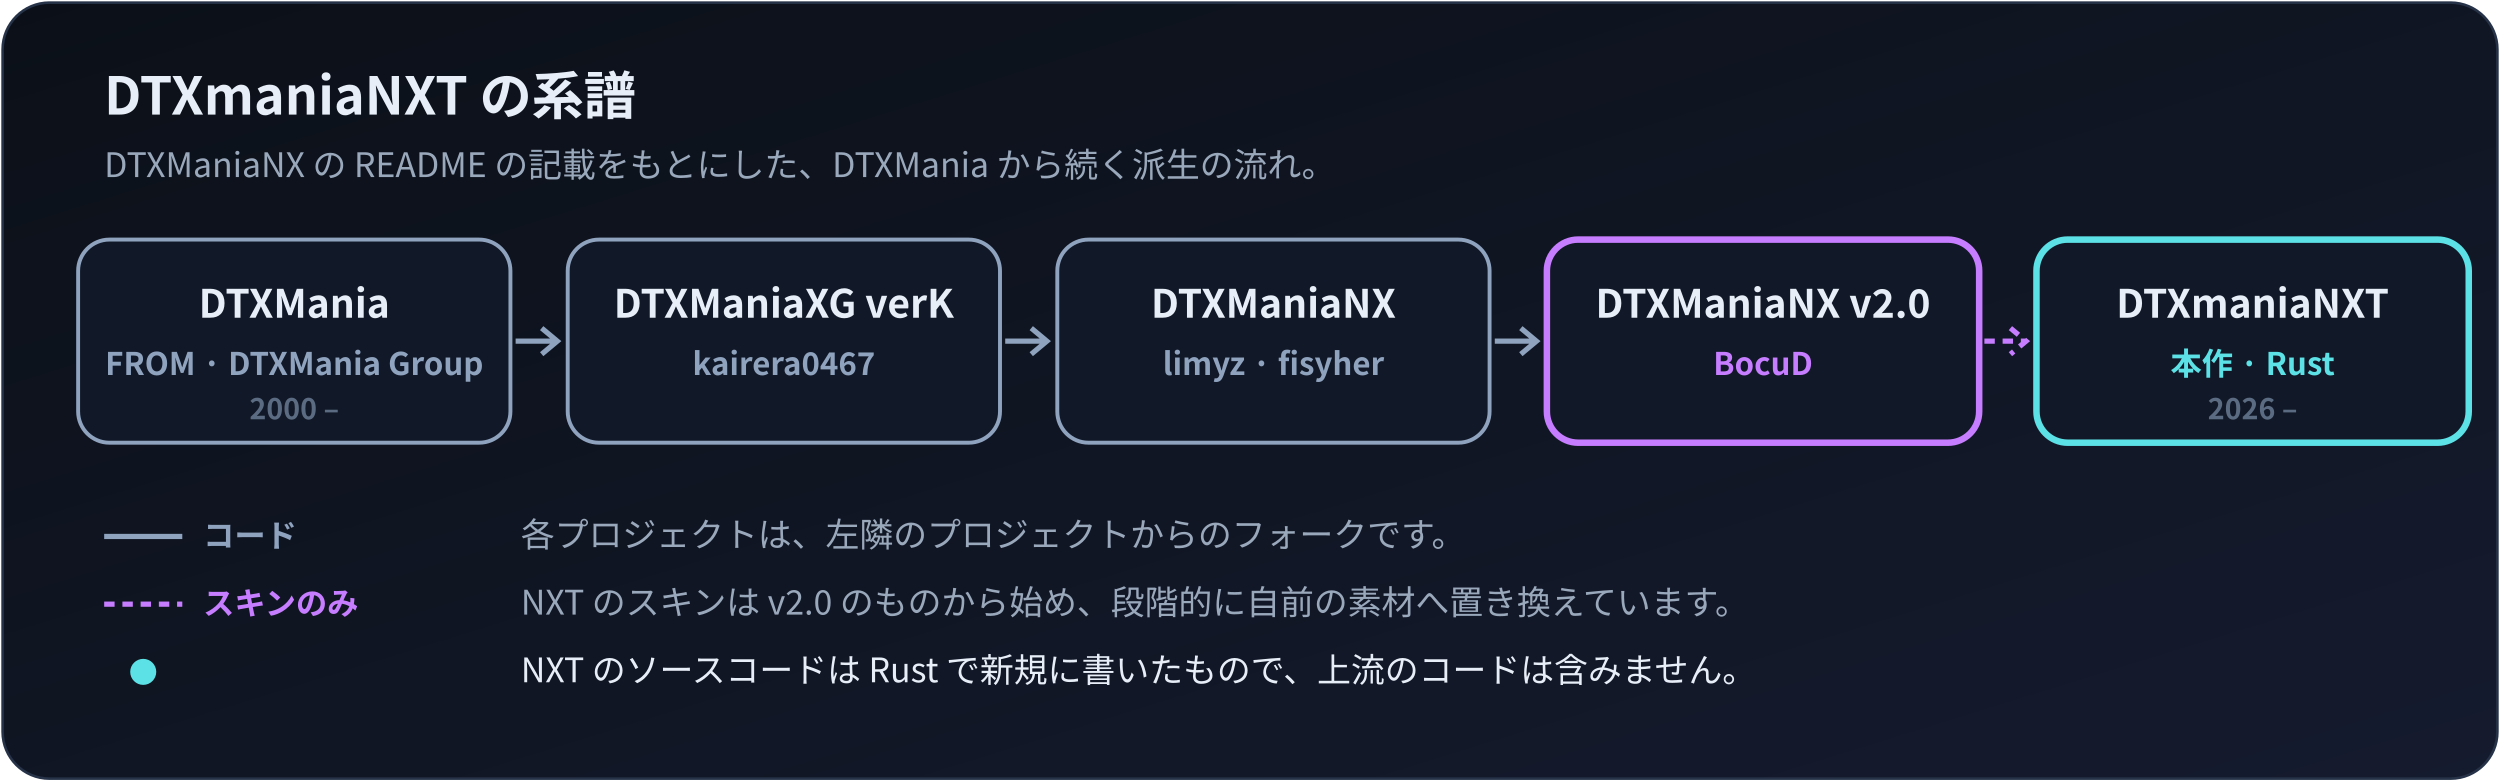
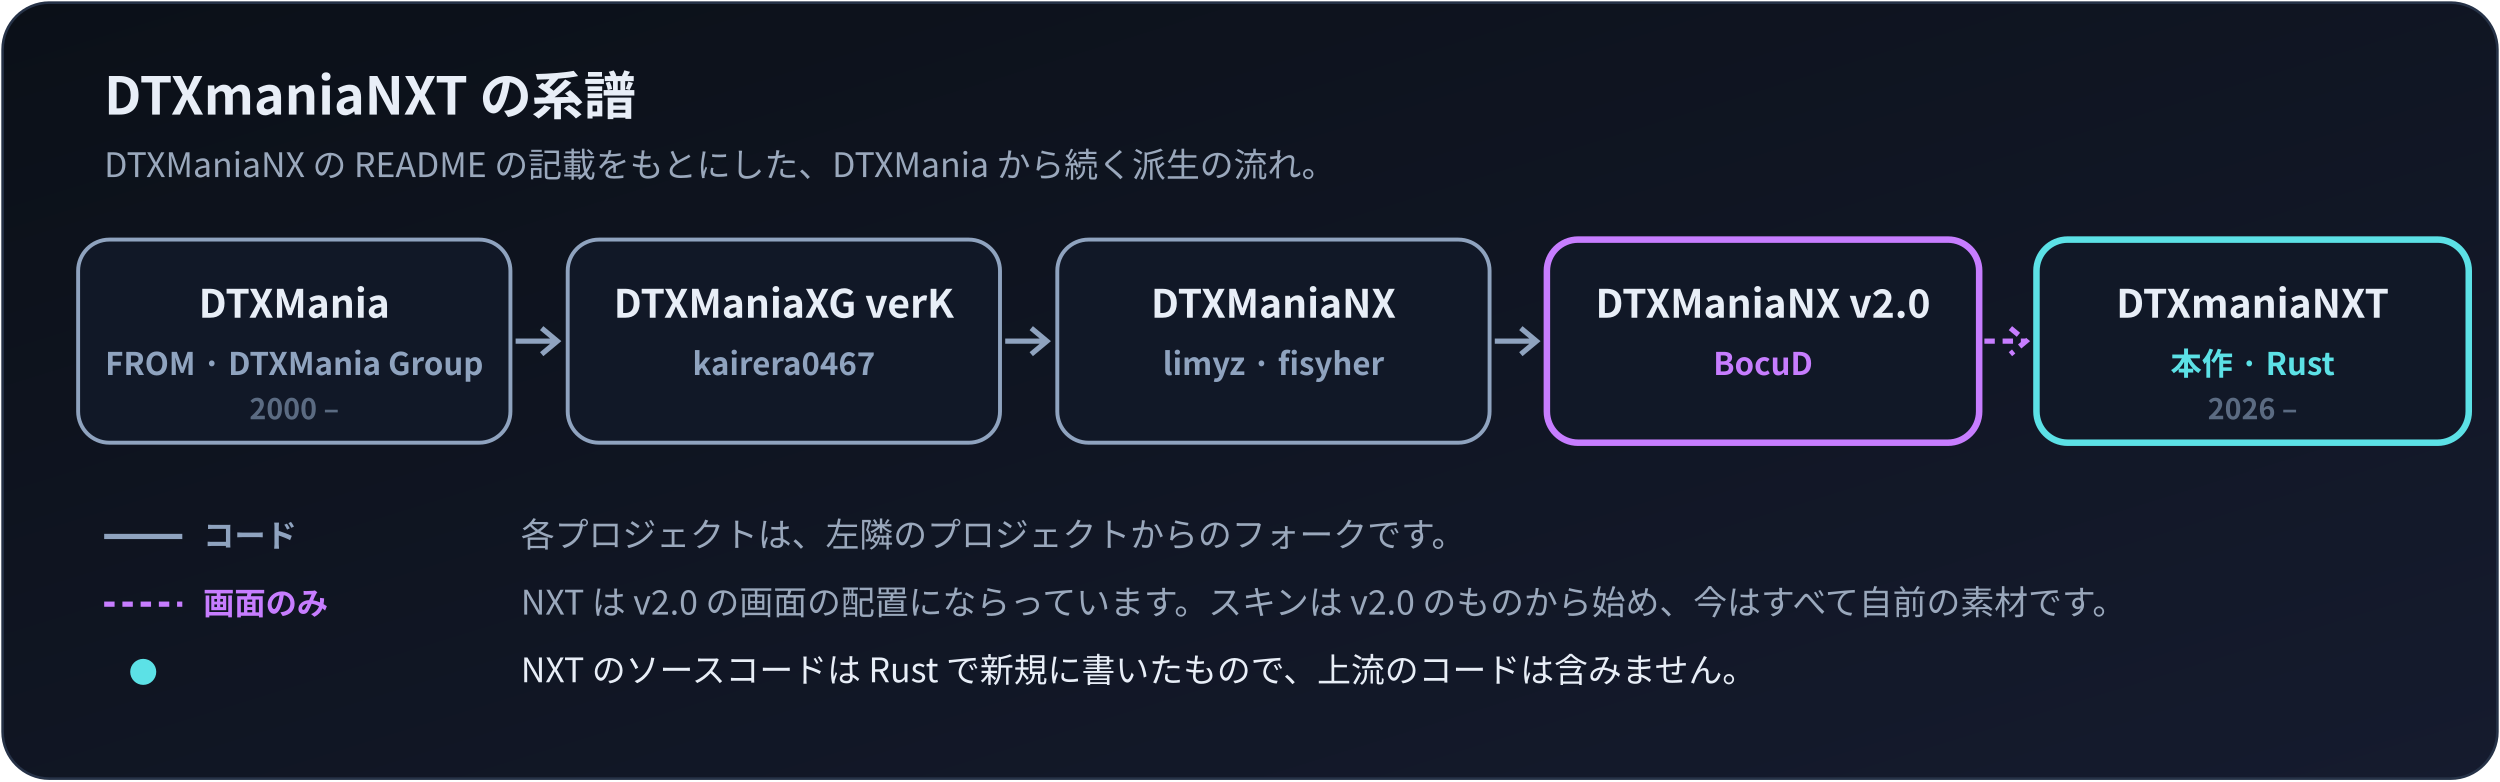
<svg xmlns="http://www.w3.org/2000/svg" width="960" height="300" viewBox="0 0 960 300" role="img" aria-labelledby="title desc">
  <style>
text{font-family:'Hiragino Sans','Hiragino Kaku Gothic ProN','Yu Gothic UI','Yu Gothic','Meiryo','Noto Sans JP','Noto Sans CJK JP',system-ui,sans-serif}
.mono{font-family:'JetBrains Mono','SF Mono','Cascadia Mono',Consolas,Menlo,monospace}
.fb{transform-box:fill-box;transform-origin:50% 50%}
@media (prefers-reduced-motion:reduce){*{animation:none!important}}
</style>
  <defs>
    <linearGradient id="bg1" x1="0" y1="0" x2="1" y2="1">
      <stop offset="0" stop-color="#0B1018" />
      <stop offset="1" stop-color="#151B2E" />
    </linearGradient>
  </defs>
  <rect x="1" y="1" width="958" height="298" rx="18" fill="url(#bg1)" stroke="#263247" />
  <rect x="30" y="92" width="166" height="78" rx="12" fill="#111827" stroke="#8FA3BF" stroke-width="1.5" />
  <text x="113.0" y="122" font-size="15" fill="#E8EEF7" font-weight="800" text-anchor="middle">DTXMania</text>
  <text x="113.0" y="144" font-size="12" fill="#8FA3BF" font-weight="600" text-anchor="middle">FROM · DTXMania Group</text>
  <text x="113.0" y="161" font-size="11" fill="#5B6B82" font-weight="600" text-anchor="middle">2000 –</text>
  <path d="M198 131 h16 m-6 -5 l6 5 l-6 5" stroke="#8FA3BF" stroke-width="2" fill="none" />
  <rect x="218" y="92" width="166" height="78" rx="12" fill="#111827" stroke="#8FA3BF" stroke-width="1.5" />
  <text x="301.0" y="122" font-size="15" fill="#E8EEF7" font-weight="800" text-anchor="middle">DTXManiaXG verK</text>
  <text x="301.0" y="144" font-size="12" fill="#8FA3BF" font-weight="600" text-anchor="middle">kairera0467</text>
  <path d="M386 131 h16 m-6 -5 l6 5 l-6 5" stroke="#8FA3BF" stroke-width="2" fill="none" />
  <rect x="406" y="92" width="166" height="78" rx="12" fill="#111827" stroke="#8FA3BF" stroke-width="1.5" />
  <text x="489.0" y="122" font-size="15" fill="#E8EEF7" font-weight="800" text-anchor="middle">DTXManiaNX</text>
  <text x="489.0" y="144" font-size="12" fill="#8FA3BF" font-weight="600" text-anchor="middle">limyz · fisyher</text>
  <path d="M574 131 h16 m-6 -5 l6 5 l-6 5" stroke="#8FA3BF" stroke-width="2" fill="none" />
  <rect x="594" y="92" width="166" height="78" rx="12" fill="#111827" stroke="#C77DFF" stroke-width="2.5" />
  <text x="677.0" y="122" font-size="15" fill="#E8EEF7" font-weight="800" text-anchor="middle">DTXManiaNX v2.0</text>
  <text x="677.0" y="144" font-size="12" fill="#C77DFF" font-weight="600" text-anchor="middle">BocuD</text>
  <rect x="782" y="92" width="166" height="78" rx="12" fill="#111827" stroke="#5CE1E6" stroke-width="2.5" />
  <text x="865.0" y="122" font-size="15" fill="#E8EEF7" font-weight="800" text-anchor="middle">DTXmaniaNXT</text>
  <text x="865.0" y="144" font-size="12" fill="#5CE1E6" font-weight="600" text-anchor="middle">本作 · Rust</text>
  <text x="865.0" y="161" font-size="11" fill="#5B6B82" font-weight="600" text-anchor="middle">2026 –</text>
  <path d="M762 131 h16 m-6 -5 l6 5 l-6 5" stroke="#C77DFF" stroke-width="2" fill="none" stroke-dasharray="4 3" />
  <text x="40" y="44" font-size="20" fill="#E8EEF7" font-weight="800" text-anchor="start">DTXmaniaNXT の系譜</text>
  <text x="40" y="68" font-size="13" fill="#9AA8BC" font-weight="400" text-anchor="start">DTXManiaNX の README の記載をもとにした、DTXMania から続く派生の流れ。</text>
  <line x1="40" y1="206" x2="70" y2="206" stroke="#8FA3BF" stroke-width="2" />
  <text x="78" y="210" font-size="12" fill="#8FA3BF" font-weight="700" text-anchor="start">コード</text>
  <text x="200" y="210" font-size="13" fill="#9AA8BC" font-weight="400" text-anchor="start">各プロジェクトは、左隣のプロジェクトからのフォークです。</text>
  <line x1="40" y1="232" x2="70" y2="232" stroke="#C77DFF" stroke-width="2" stroke-dasharray="4 3" />
-   <text x="78" y="236" font-size="12" fill="#C77DFF" font-weight="700" text-anchor="start">スキンのみ</text>
-   <text x="200" y="236" font-size="13" fill="#9AA8BC" font-weight="400" text-anchor="start">NXT のスキンは v2.0 のものから始め、段階的に自前の素材へ置き換えています。</text>
+   <text x="78" y="236" font-size="12" fill="#C77DFF" font-weight="700" text-anchor="start">画面のみ</text>
+   <text x="200" y="236" font-size="13" fill="#9AA8BC" font-weight="400" text-anchor="start">NXT は v2.0 の画面の配置にならっています。スキンは v2.0 のものから始め、今はすべて自前の素材です。</text>
  <circle cx="55" cy="258" r="5" fill="#5CE1E6" />
  <text x="200" y="262" font-size="13" fill="#E8EEF7" font-weight="400" text-anchor="start">NXT のソースコードは Rust で新規に書いたもので、上流のコードは含みません。</text>
</svg>
